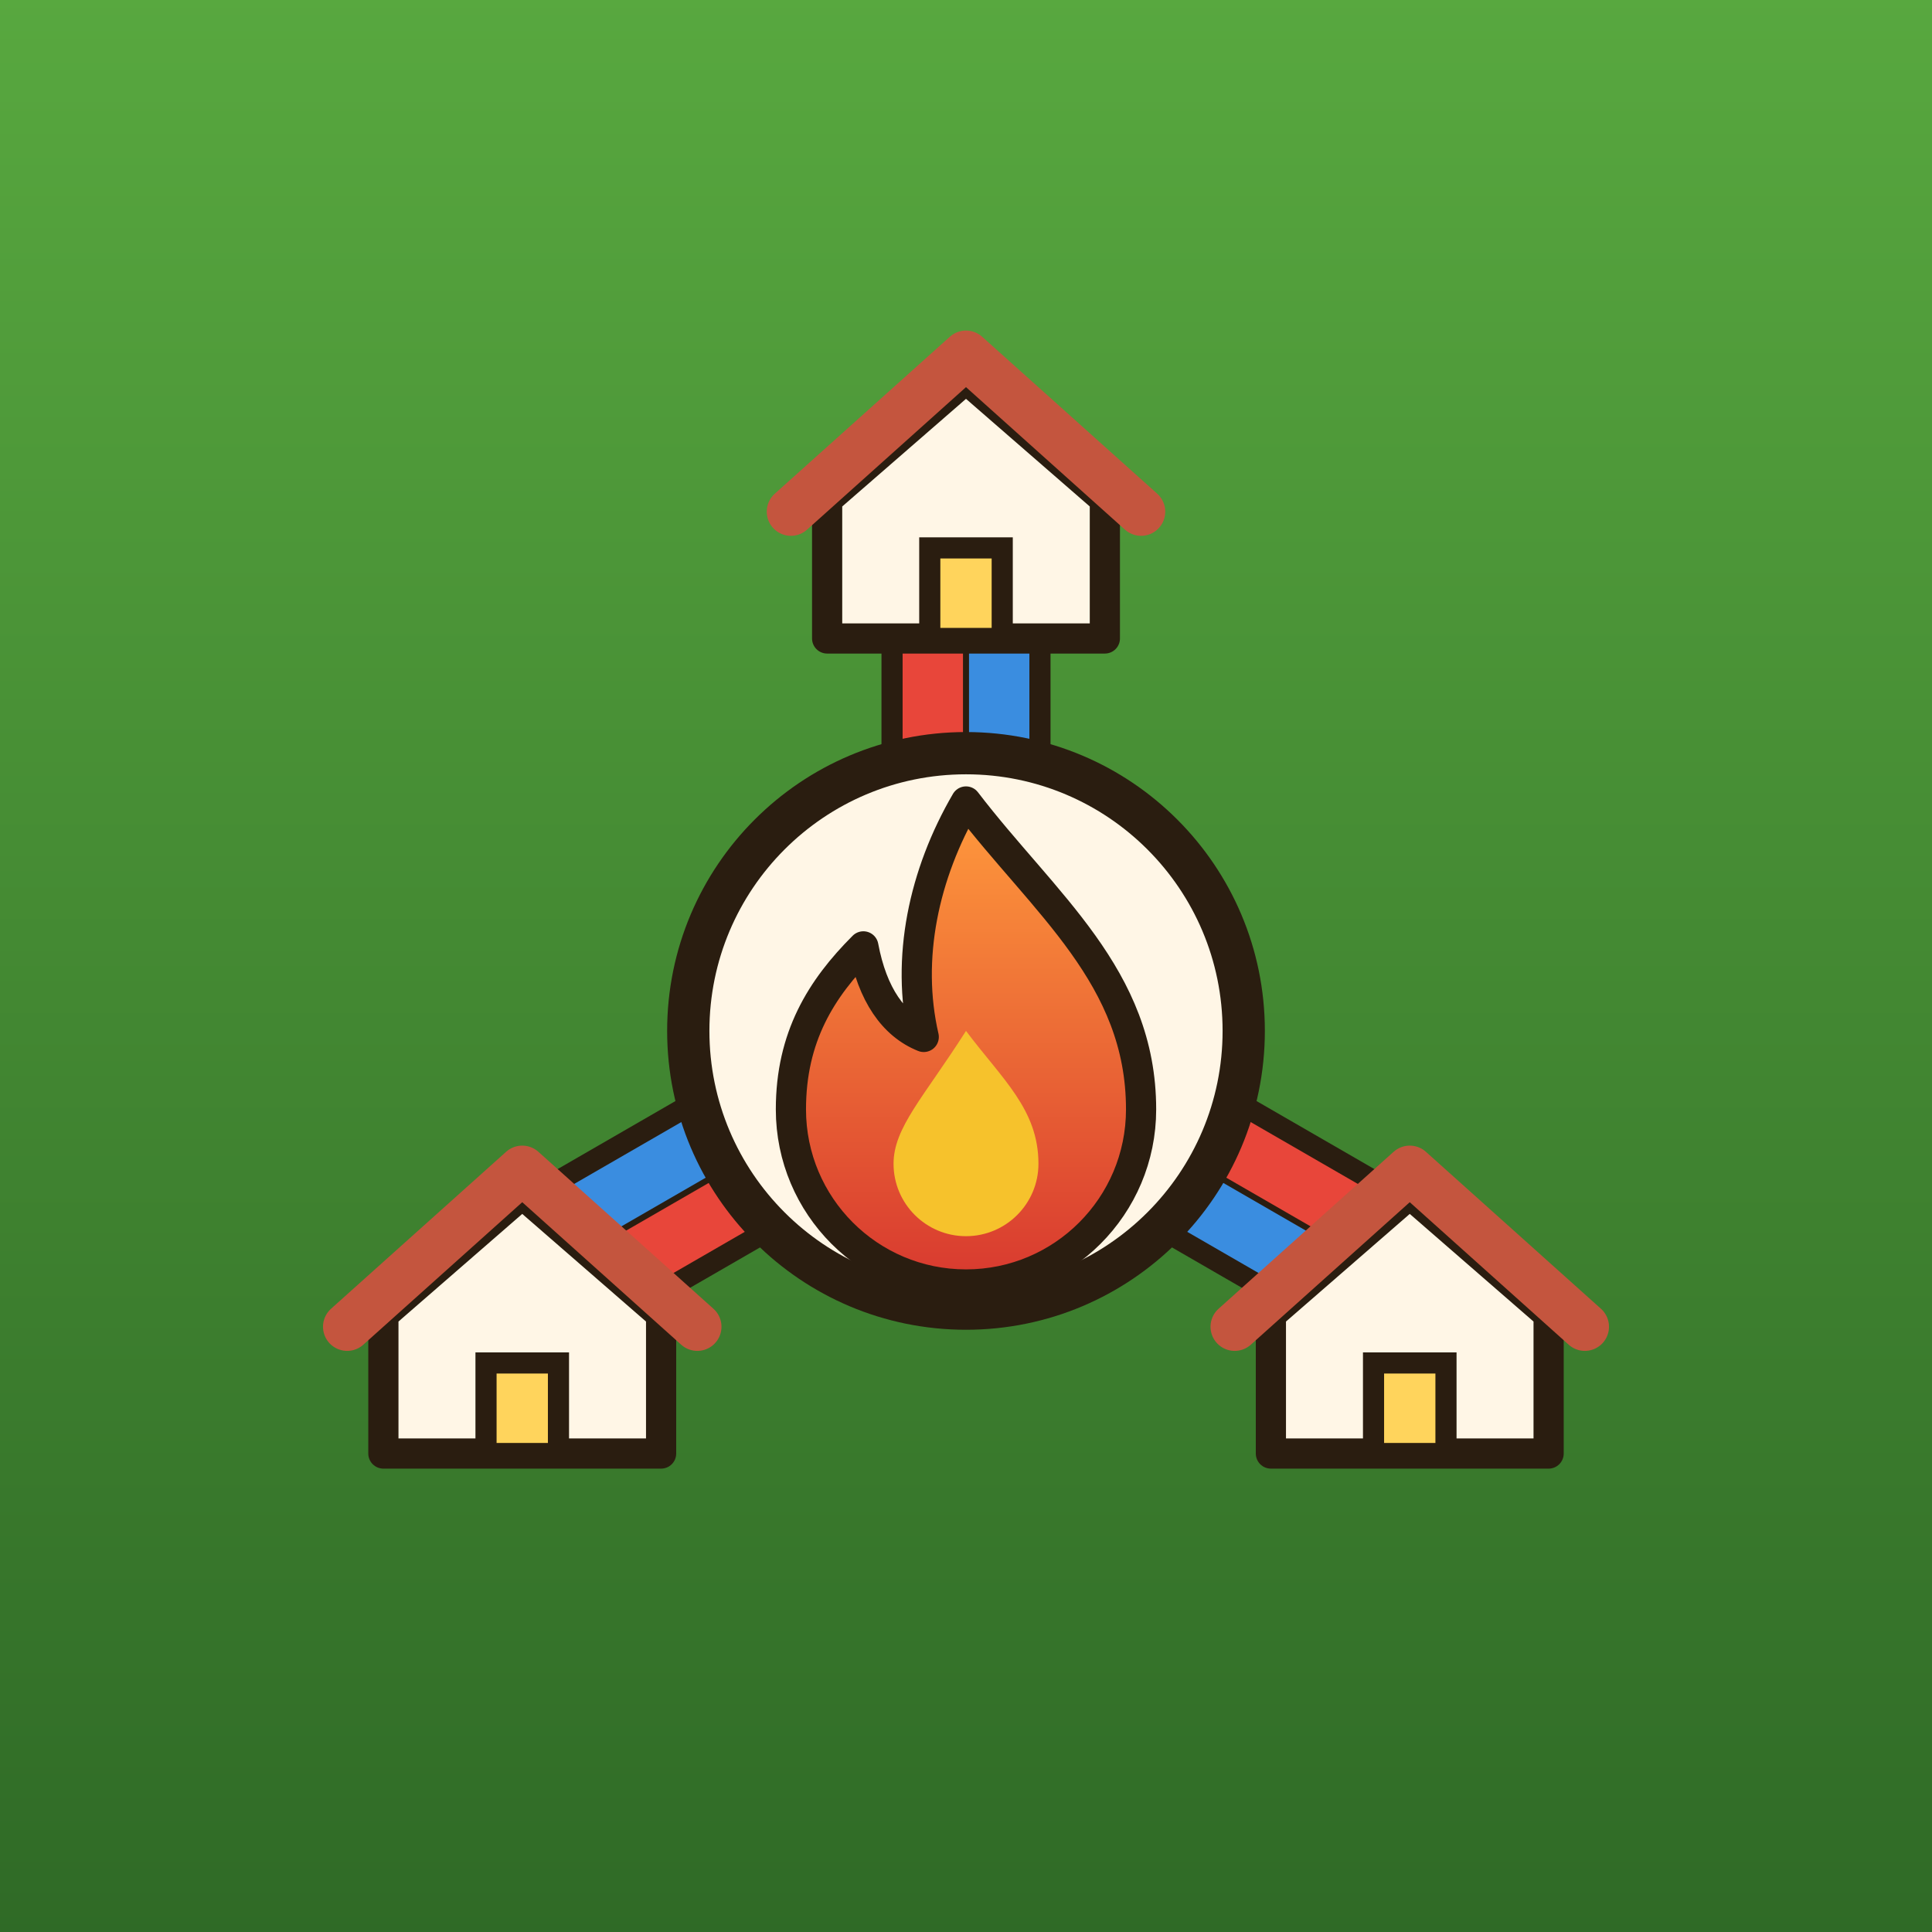
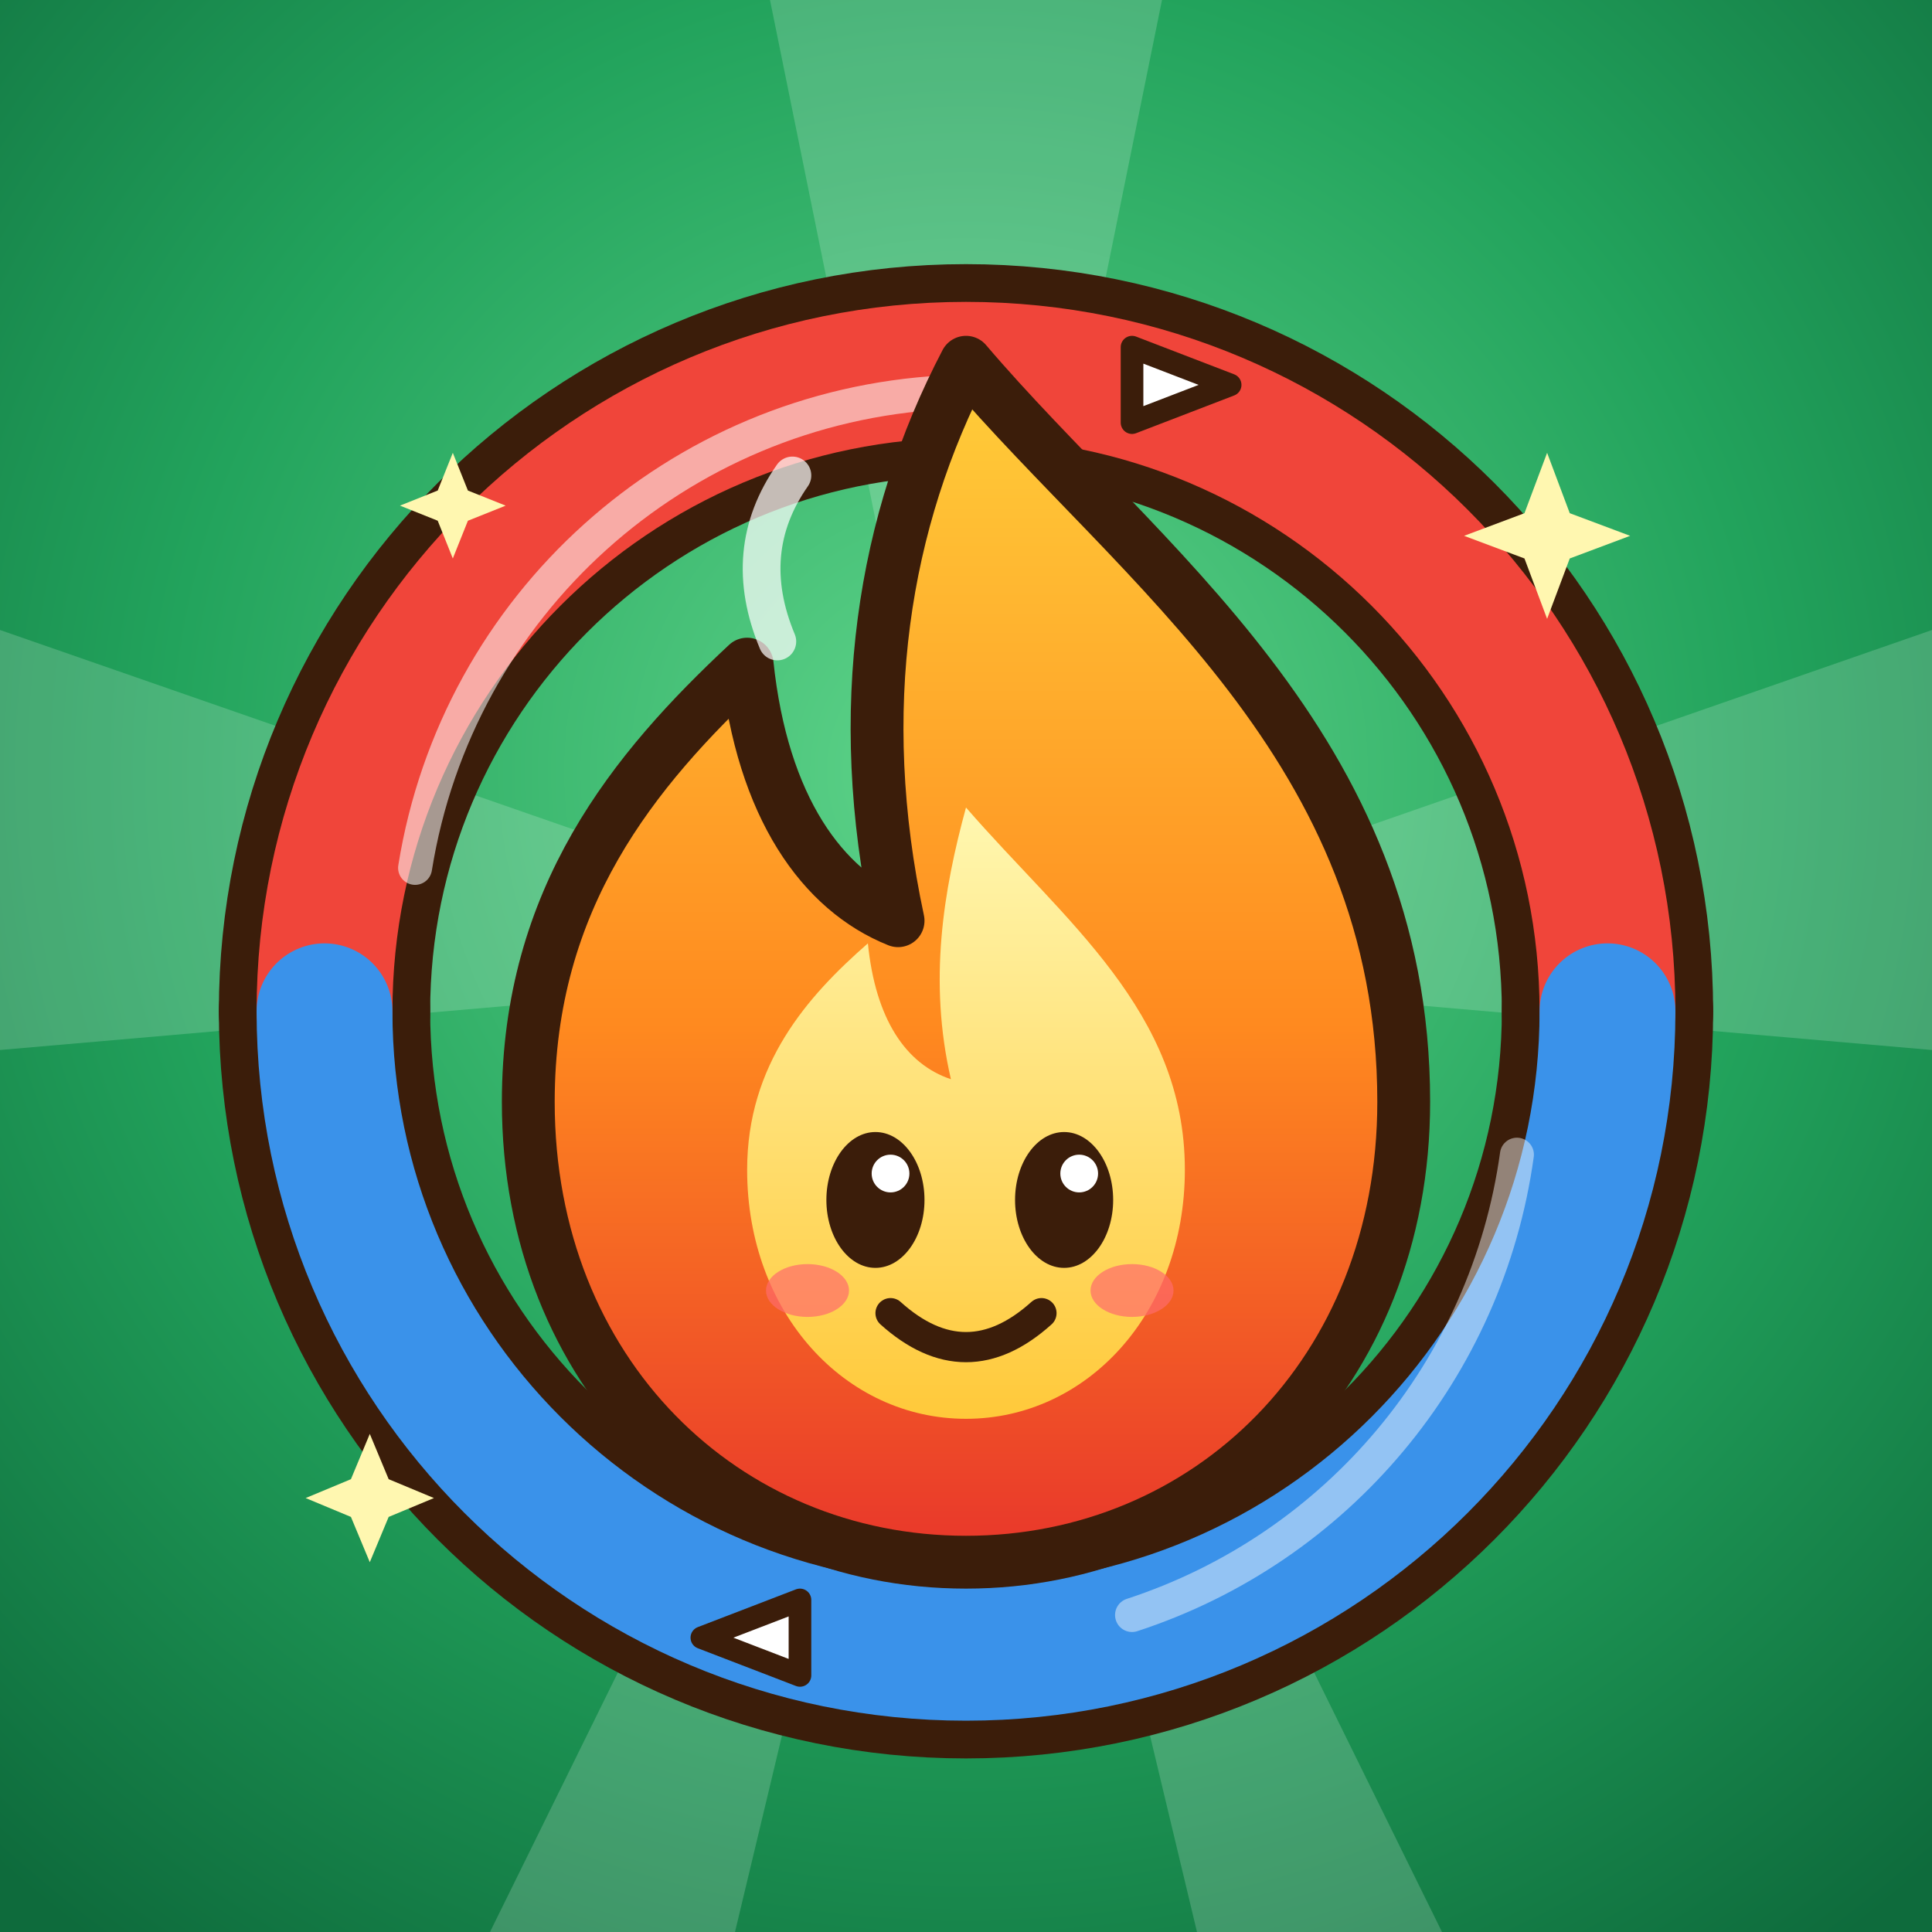
<svg xmlns="http://www.w3.org/2000/svg" viewBox="0 0 512 512">
  <defs>
-     <linearGradient id="bg" x1="0" y1="0" x2="0" y2="1">
-       <stop offset="0" stop-color="#58a83f" />
-       <stop offset="1" stop-color="#2f6a26" />
+     <radialGradient id="hn-bg" cx="50%" cy="40%" r="75%">
+       <stop offset="0" stop-color="#5fd48a" />
+       <stop offset=".55" stop-color="#22a35c" />
+       <stop offset="1" stop-color="#0e6b3c" />
+     </radialGradient>
+     <linearGradient id="hn-fl" x1="0" y1="0" x2="0" y2="1">
+       <stop offset="0" stop-color="#ffcf3a" />
+       <stop offset=".55" stop-color="#ff8a1f" />
+       <stop offset="1" stop-color="#e8352b" />
    </linearGradient>
-     <linearGradient id="fl" x1="0" y1="0" x2="0" y2="1">
-       <stop offset="0" stop-color="#ff9a3c" />
-       <stop offset="1" stop-color="#d8392f" />
+     <linearGradient id="hn-fi" x1="0" y1="0" x2="0" y2="1">
+       <stop offset="0" stop-color="#fff7b0" />
+       <stop offset="1" stop-color="#ffc93a" />
    </linearGradient>
-     <g id="haus">
-       <path d="M-46 -6 0 -46 46 -6 V40 H-46 Z" fill="#fff6e6" stroke="#2a1d10" stroke-width="10" stroke-linejoin="round" />
-       <path d="M-58 -2 0 -54 58 -2" fill="none" stroke="#c4553e" stroke-width="16" stroke-linecap="round" stroke-linejoin="round" />
-       <rect x="-12" y="10" width="24" height="30" fill="#ffd45c" stroke="#2a1d10" stroke-width="7" />
-     </g>
  </defs>
-   <rect width="512" height="512" fill="url(#bg)" />
-   <g transform="translate(256 262) scale(.8) translate(-256 -248)">
-     <g stroke-linecap="round">
-       <g transform="translate(256 262)">
-         <g id="strang">
-           <line x1="-11" y1="0" x2="-11" y2="-170" stroke="#2a1d10" stroke-width="34" />
-           <line x1="11" y1="0" x2="11" y2="-170" stroke="#2a1d10" stroke-width="34" />
-           <line x1="-11" y1="0" x2="-11" y2="-170" stroke="#e8463a" stroke-width="20" />
-           <line x1="11" y1="0" x2="11" y2="-170" stroke="#3a8de0" stroke-width="20" />
-         </g>
-         <use href="#strang" transform="rotate(120)" />
-         <use href="#strang" transform="rotate(240)" />
-       </g>
-     </g>
-     <use href="#haus" transform="translate(256 92)" />
-     <use href="#haus" transform="translate(109 362)" />
-     <use href="#haus" transform="translate(403 362)" />
-     <circle cx="256" cy="262" r="92" fill="#fff6e6" stroke="#2a1d10" stroke-width="14" />
-     <path d="M256 186c26 34 58 58 58 102a58 58 0 0 1-116 0c0-24 10-40 24-54 3 16 10 26 20 30-6-26 0-54 14-78z" fill="url(#fl)" stroke="#2a1d10" stroke-width="10" stroke-linejoin="round" />
-     <path d="M256 262c12 16 24 26 24 44a24 24 0 0 1-48 0c0-12 10-22 24-44z" fill="#f6c22c" />
+   <rect width="512" height="512" fill="url(#hn-bg)" />
+   <g opacity=".18" fill="#fff">
+     <path d="M256 256 200 -20h112z" />
+     <path d="M256 256 532 160v120z" />
+     <path d="M256 256 -20 160v120z" />
+     <path d="M256 256 120 532h70z" />
+     <path d="M256 256 392 532h-70z" />
+   </g>
+   <g fill="none" stroke-linecap="round">
+     <path d="M86 268A170 170 0 0 1 426 268" stroke="#3b1d0a" stroke-width="56" />
+     <path d="M426 268A170 170 0 0 1 86 268" stroke="#3b1d0a" stroke-width="56" />
+     <path d="M86 268A170 170 0 0 1 426 268" stroke="#f0453a" stroke-width="36" />
+     <path d="M426 268A170 170 0 0 1 86 268" stroke="#3a92ea" stroke-width="36" />
+     <path d="M110 230A150 150 0 0 1 250 104" stroke="#fff" stroke-opacity=".55" stroke-width="9" />
+     <path d="M402 306A150 150 0 0 1 300 428" stroke="#fff" stroke-opacity=".45" stroke-width="9" />
+   </g>
+   <g fill="#fff" stroke="#3b1d0a" stroke-width="6" stroke-linejoin="round">
+     <path d="M300 92l26 10-26 10z" />
+     <path d="M212 444l-26-10 26-10z" />
+   </g>
+   <path d="M256 96C302 150 372 198 372 292c0 72-52 122-116 122s-116-50-116-122c0-54 28-88 58-116 4 38 20 60 40 68-12-56-4-106 18-148z" fill="url(#hn-fl)" stroke="#3b1d0a" stroke-width="14" stroke-linejoin="round" />
+   <path d="M256 214c26 30 58 54 58 96 0 38-26 66-58 66s-58-28-58-66c0-28 16-46 32-60 2 20 10 32 22 36-6-26-2-50 4-72z" fill="url(#hn-fi)" />
+   <ellipse cx="232" cy="318" rx="13" ry="18" fill="#3b1d0a" />
+   <ellipse cx="282" cy="318" rx="13" ry="18" fill="#3b1d0a" />
+   <circle cx="236" cy="311" r="5" fill="#fff" />
+   <circle cx="286" cy="311" r="5" fill="#fff" />
+   <path d="M236 348q20 18 40 0" fill="none" stroke="#3b1d0a" stroke-width="8" stroke-linecap="round" />
+   <ellipse cx="214" cy="342" rx="11" ry="7" fill="#ff6b6b" opacity=".7" />
+   <ellipse cx="300" cy="342" rx="11" ry="7" fill="#ff6b6b" opacity=".7" />
+   <path d="M206 170q-10-24 4-44" fill="none" stroke="#fff" stroke-opacity=".7" stroke-width="10" stroke-linecap="round" />
+   <g fill="#fff7b0">
+     <path d="M410 120l6 16 16 6-16 6-6 16-6-16-16-6 16-6z" />
+     <path d="M98 380l5 12 12 5-12 5-5 12-5-12-12-5 12-5z" />
+     <path d="M120 120l4 10 10 4-10 4-4 10-4-10-10-4 10-4z" />
  </g>
</svg>
